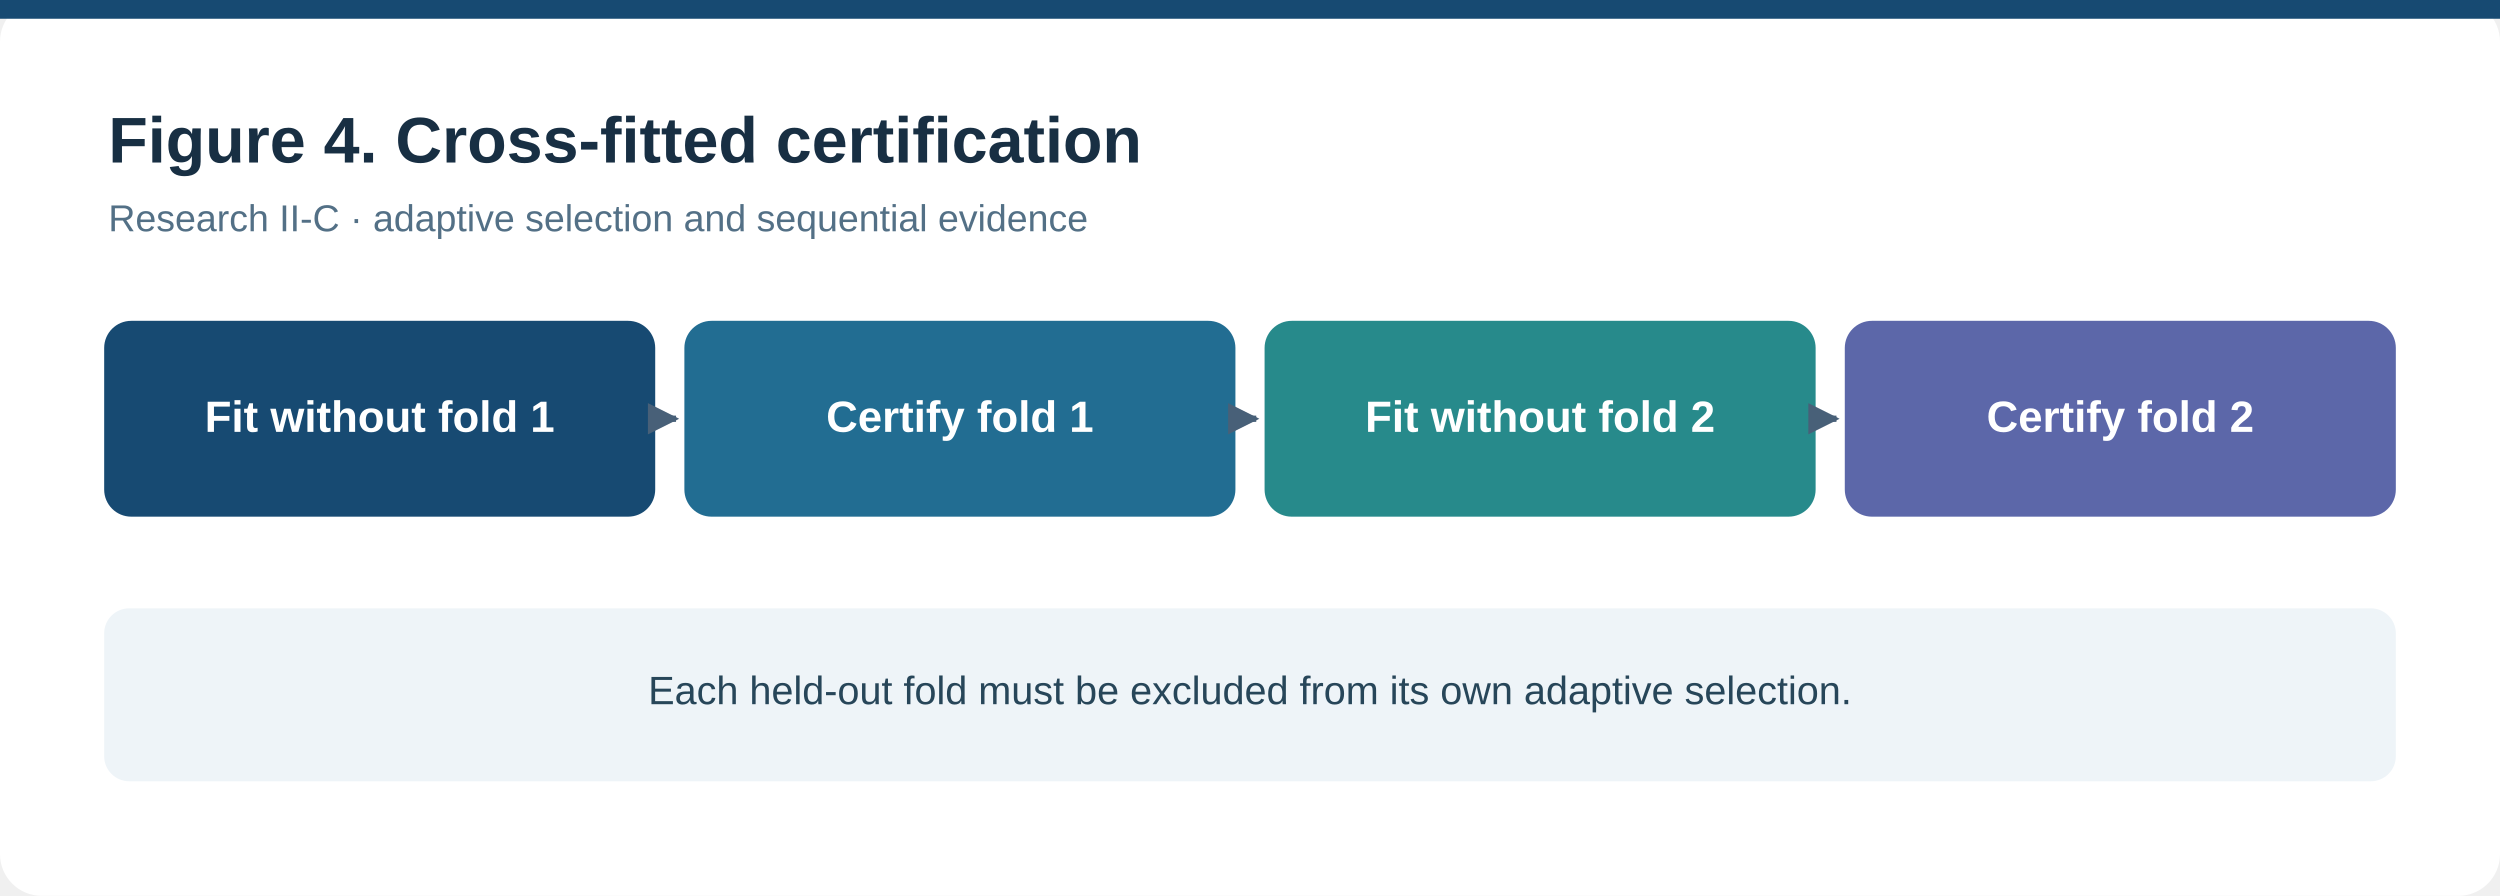
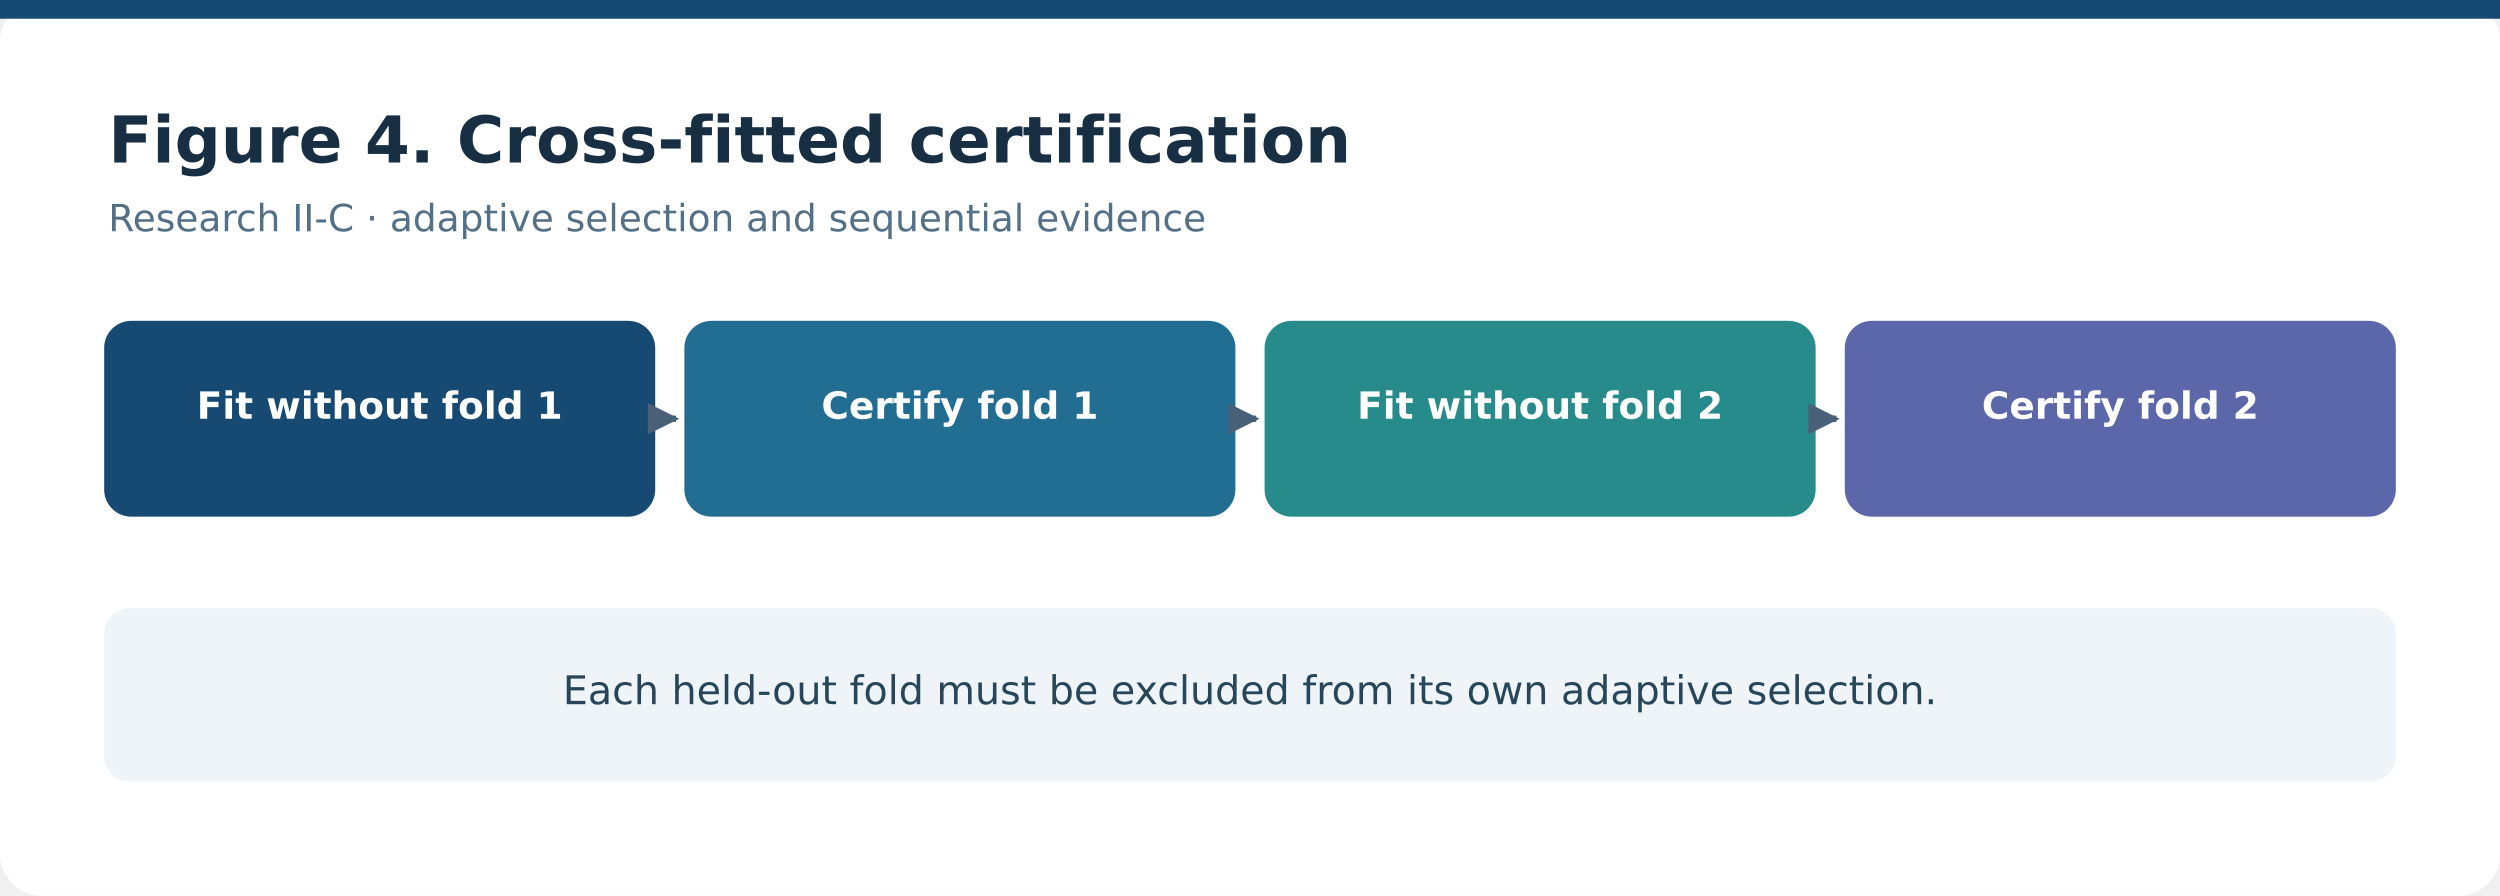
<svg xmlns="http://www.w3.org/2000/svg" width="1200" height="430" viewBox="0 0 1200 430" role="img" aria-label="Cross-fitted certification">
  <defs>
    <marker id="arrow" viewBox="0 0 10 10" refX="9" refY="5" markerWidth="5" markerHeight="5" orient="auto-start-reverse">
      <path d="M0 0L10 5L0 10Z" fill="#486078" />
    </marker>
  </defs>
-   <rect width="1200" height="430" rx="20" fill="#ffffff" />
-   <rect x="0" y="0" width="1200" height="9" fill="#174a72" />
-   <text x="52" y="78" font-family="Arial,Helvetica,sans-serif" font-size="31" font-weight="700" fill="#182f43">Figure 4. Cross-fitted certification</text>
-   <text x="52" y="111" font-family="Arial,Helvetica,sans-serif" font-size="18" fill="#537086">Research II-C · adaptive selection and sequential evidence</text>
+   <rect width="1200" height="430" rx="20" fill="#fff" />
+   <rect width="1200" height="9" fill="#174a72" />
+   <text x="52" y="78" font-family="DejaVu Sans,Arial,sans-serif" font-size="31" font-weight="700" fill="#182f43">Figure 4. Cross-fitted certification</text>
+   <text x="52" y="111" font-family="DejaVu Sans,Arial,sans-serif" font-size="18" fill="#537086">Research II-C · adaptive selection and sequential evidence</text>
  <rect x="50" y="154" width="264.5" height="94" rx="13" fill="#174a72" />
-   <text x="182.25" y="200" text-anchor="middle" dominant-baseline="central" font-family="Arial,Helvetica,sans-serif" font-size="21" font-weight="600" fill="#fff">Fit without fold 1</text>
+   <text text-anchor="middle" font-family="DejaVu Sans,Arial,sans-serif" font-size="18" font-weight="600" fill="#fff">
+     <tspan x="182.25" y="201">Fit without fold 1</tspan>
+   </text>
  <path d="M 316.5 201 H 324.5" stroke="#486078" stroke-width="3" marker-end="url(#arrow)" />
  <rect x="328.5" y="154" width="264.5" height="94" rx="13" fill="#226d92" />
-   <text x="460.75" y="200" text-anchor="middle" dominant-baseline="central" font-family="Arial,Helvetica,sans-serif" font-size="21" font-weight="600" fill="#fff">Certify fold 1</text>
+   <text text-anchor="middle" font-family="DejaVu Sans,Arial,sans-serif" font-size="18" font-weight="600" fill="#fff">
+     <tspan x="460.75" y="201">Certify fold 1</tspan>
+   </text>
  <path d="M 595 201 H 603" stroke="#486078" stroke-width="3" marker-end="url(#arrow)" />
  <rect x="607" y="154" width="264.5" height="94" rx="13" fill="#278a8b" />
-   <text x="739.25" y="200" text-anchor="middle" dominant-baseline="central" font-family="Arial,Helvetica,sans-serif" font-size="21" font-weight="600" fill="#fff">Fit without fold 2</text>
+   <text text-anchor="middle" font-family="DejaVu Sans,Arial,sans-serif" font-size="18" font-weight="600" fill="#fff">
+     <tspan x="739.25" y="201">Fit without fold 2</tspan>
+   </text>
  <path d="M 873.5 201 H 881.5" stroke="#486078" stroke-width="3" marker-end="url(#arrow)" />
  <rect x="885.5" y="154" width="264.5" height="94" rx="13" fill="#5c67a9" />
-   <text x="1017.75" y="200" text-anchor="middle" dominant-baseline="central" font-family="Arial,Helvetica,sans-serif" font-size="21" font-weight="600" fill="#fff">Certify fold 2</text>
+   <text text-anchor="middle" font-family="DejaVu Sans,Arial,sans-serif" font-size="18" font-weight="600" fill="#fff">
+     <tspan x="1017.75" y="201">Certify fold 2</tspan>
+   </text>
  <rect x="50" y="292" width="1100" height="83" rx="12" fill="#eef4f8" />
-   <text x="600" y="338" font-family="Arial,Helvetica,sans-serif" text-anchor="middle" font-size="19" font-weight="500" fill="#274659">Each held-out fold must be excluded from its own adaptive selection.</text>
+   <text x="600" y="338" text-anchor="middle" font-family="DejaVu Sans,Arial,sans-serif" font-size="19" fill="#274659">Each held-out fold must be excluded from its own adaptive selection.</text>
</svg>
